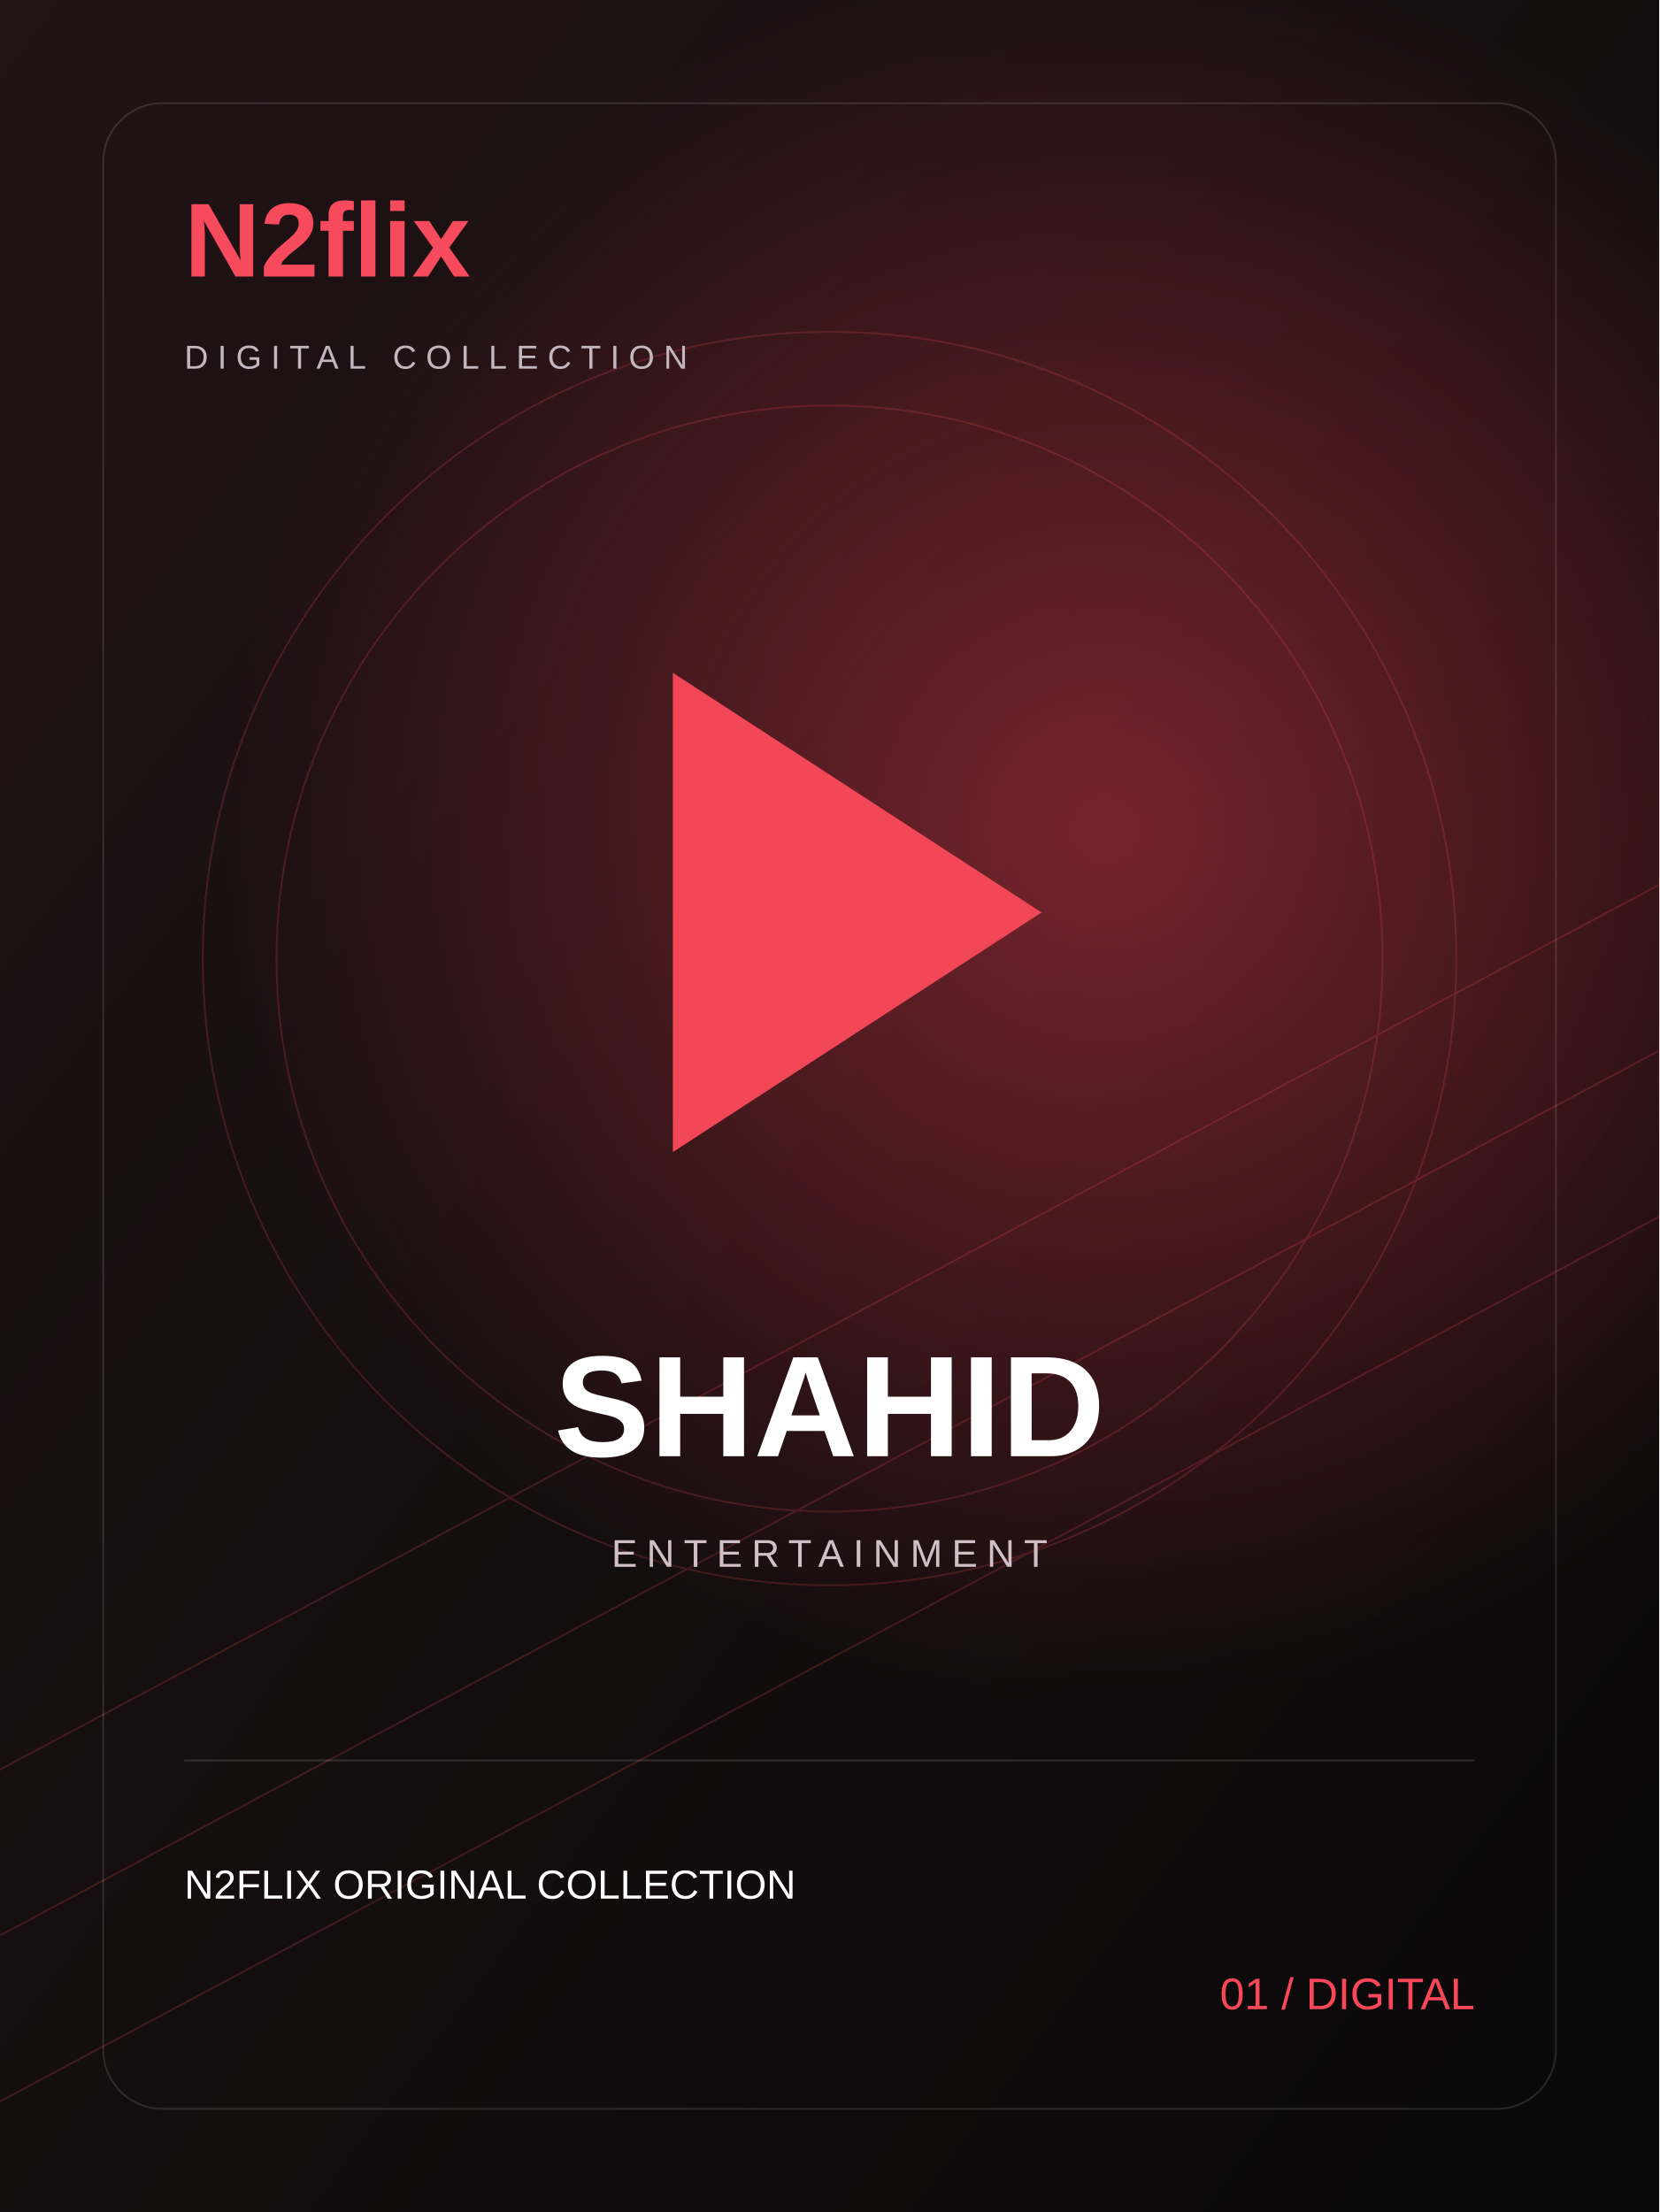
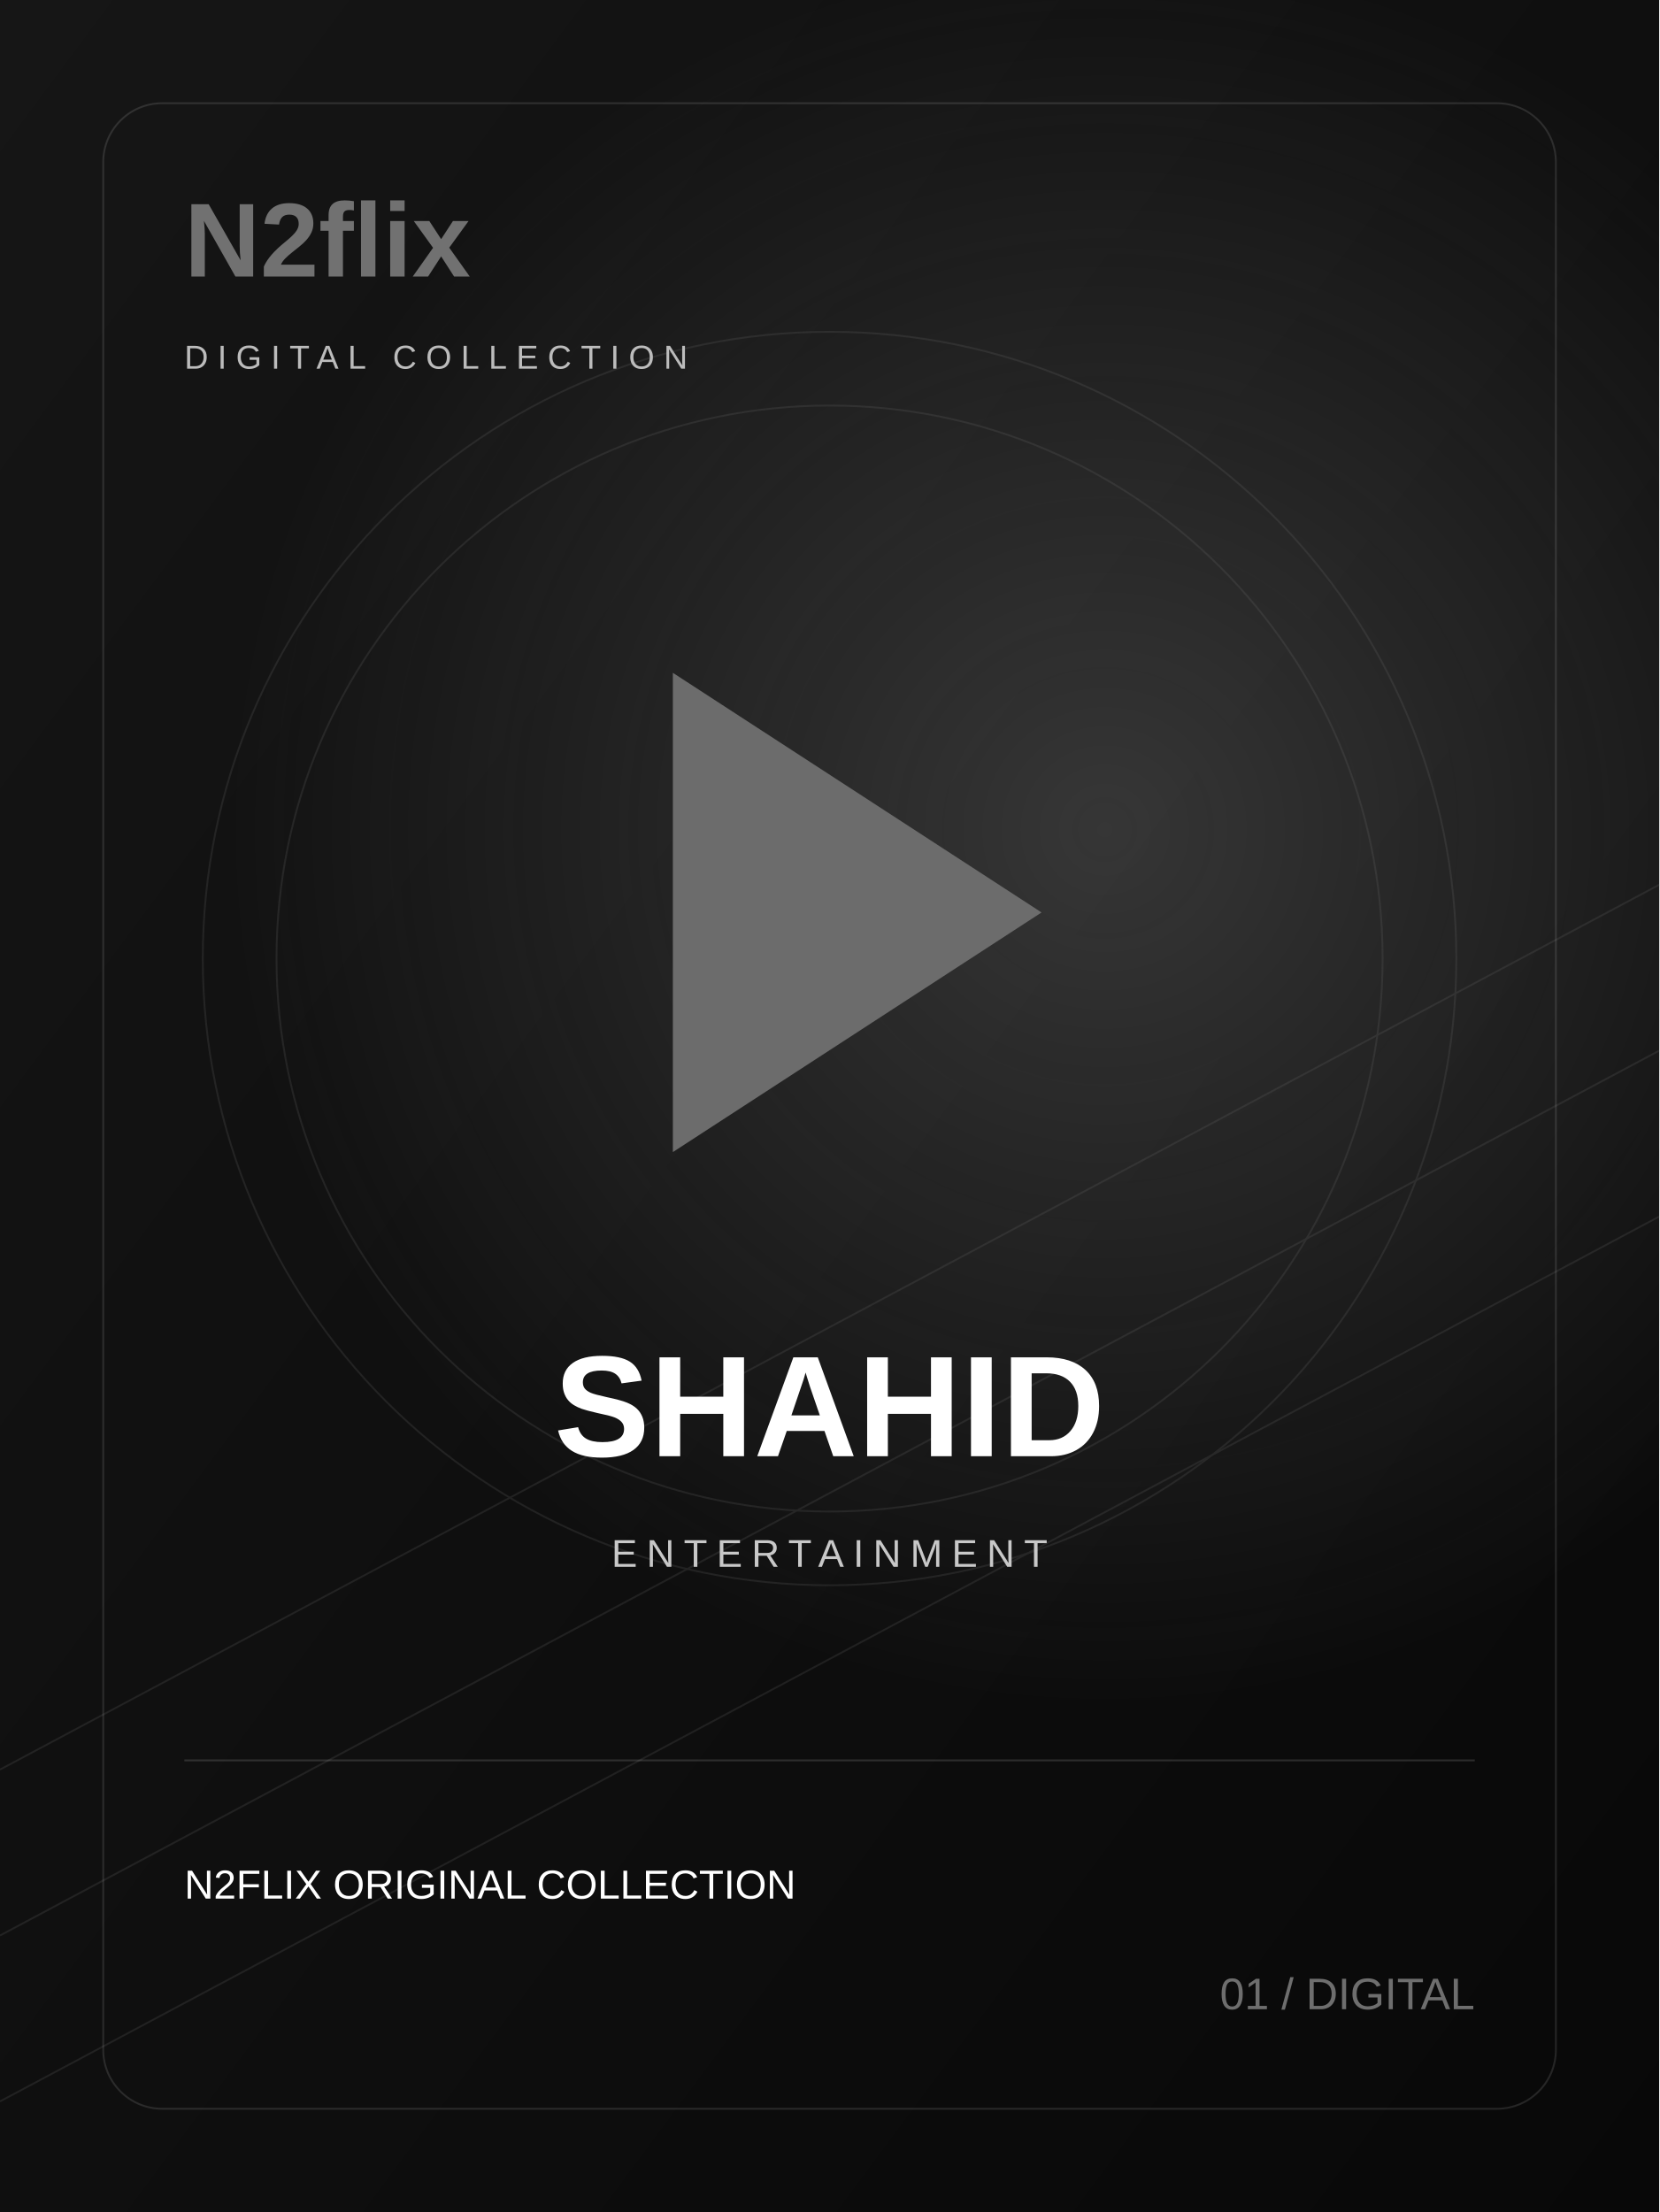
<svg xmlns="http://www.w3.org/2000/svg" viewBox="0 0 900 1200">
  <defs>
    <linearGradient id="bg" x2="1" y2="1">
-       <stop stop-color="#211316" />
+       <stop stop-color="#161616" />
      <stop offset="1" stop-color="#080808" />
    </linearGradient>
    <radialGradient id="glow">
-       <stop stop-color="#f23f50" stop-opacity=".45" />
-       <stop offset="1" stop-color="#f23f50" stop-opacity="0" />
+       <stop stop-color="#666666" stop-opacity=".45" />
+       <stop offset="1" stop-color="#666666" stop-opacity="0" />
    </radialGradient>
  </defs>
  <rect width="900" height="1200" fill="url(#bg)" />
  <circle cx="600" cy="450" r="480" fill="url(#glow)" />
-   <g fill="none" stroke="#f44757" opacity=".2">
+   <g fill="none" stroke="#6d6d6d" opacity=".2">
    <circle cx="450" cy="520" r="300" />
    <circle cx="450" cy="520" r="340" />
    <path d="M0 960L900 480M0 1050L900 570M0 1140L900 660" />
  </g>
  <rect x="56" y="56" width="788" height="1088" rx="32" fill="none" stroke="#ffffff" stroke-opacity=".12" />
-   <text x="100" y="150" fill="#f64b5c" font-family="Arial,sans-serif" font-size="57" font-weight="900">N2flix</text>
-   <text x="100" y="200" fill="#c2b6bf" font-family="Arial,sans-serif" font-size="18" letter-spacing="5">DIGITAL COLLECTION</text>
-   <path d="M365 365L565 495 365 625Z" fill="#f14757" />
+   <text x="100" y="150" fill="#717171" font-family="Arial,sans-serif" font-size="57" font-weight="900">N2flix</text>
+   <text x="100" y="200" fill="#bcbcbc" font-family="Arial,sans-serif" font-size="18" letter-spacing="5">DIGITAL COLLECTION</text>
+   <path d="M365 365L565 495 365 625Z" fill="#6c6c6c" />
  <text x="450" y="790" text-anchor="middle" fill="#fff" font-family="Arial,sans-serif" font-size="78" font-weight="900">SHAHID</text>
-   <text x="450" y="850" text-anchor="middle" fill="#d0bfc7" font-family="Arial,sans-serif" font-size="21" letter-spacing="5">ENTERTAINMENT</text>
+   <text x="450" y="850" text-anchor="middle" fill="#c8c8c8" font-family="Arial,sans-serif" font-size="21" letter-spacing="5">ENTERTAINMENT</text>
  <path d="M100 955H800" stroke="#ffffff" stroke-opacity=".14" />
  <text x="100" y="1030" fill="#fff" font-family="Arial,sans-serif" font-size="22">N2FLIX ORIGINAL COLLECTION</text>
-   <text x="800" y="1090" text-anchor="end" fill="#f74759" font-family="Arial,sans-serif" font-size="24">01 / DIGITAL</text>
+   <text x="800" y="1090" text-anchor="end" fill="#6e6e6e" font-family="Arial,sans-serif" font-size="24">01 / DIGITAL</text>
</svg>
